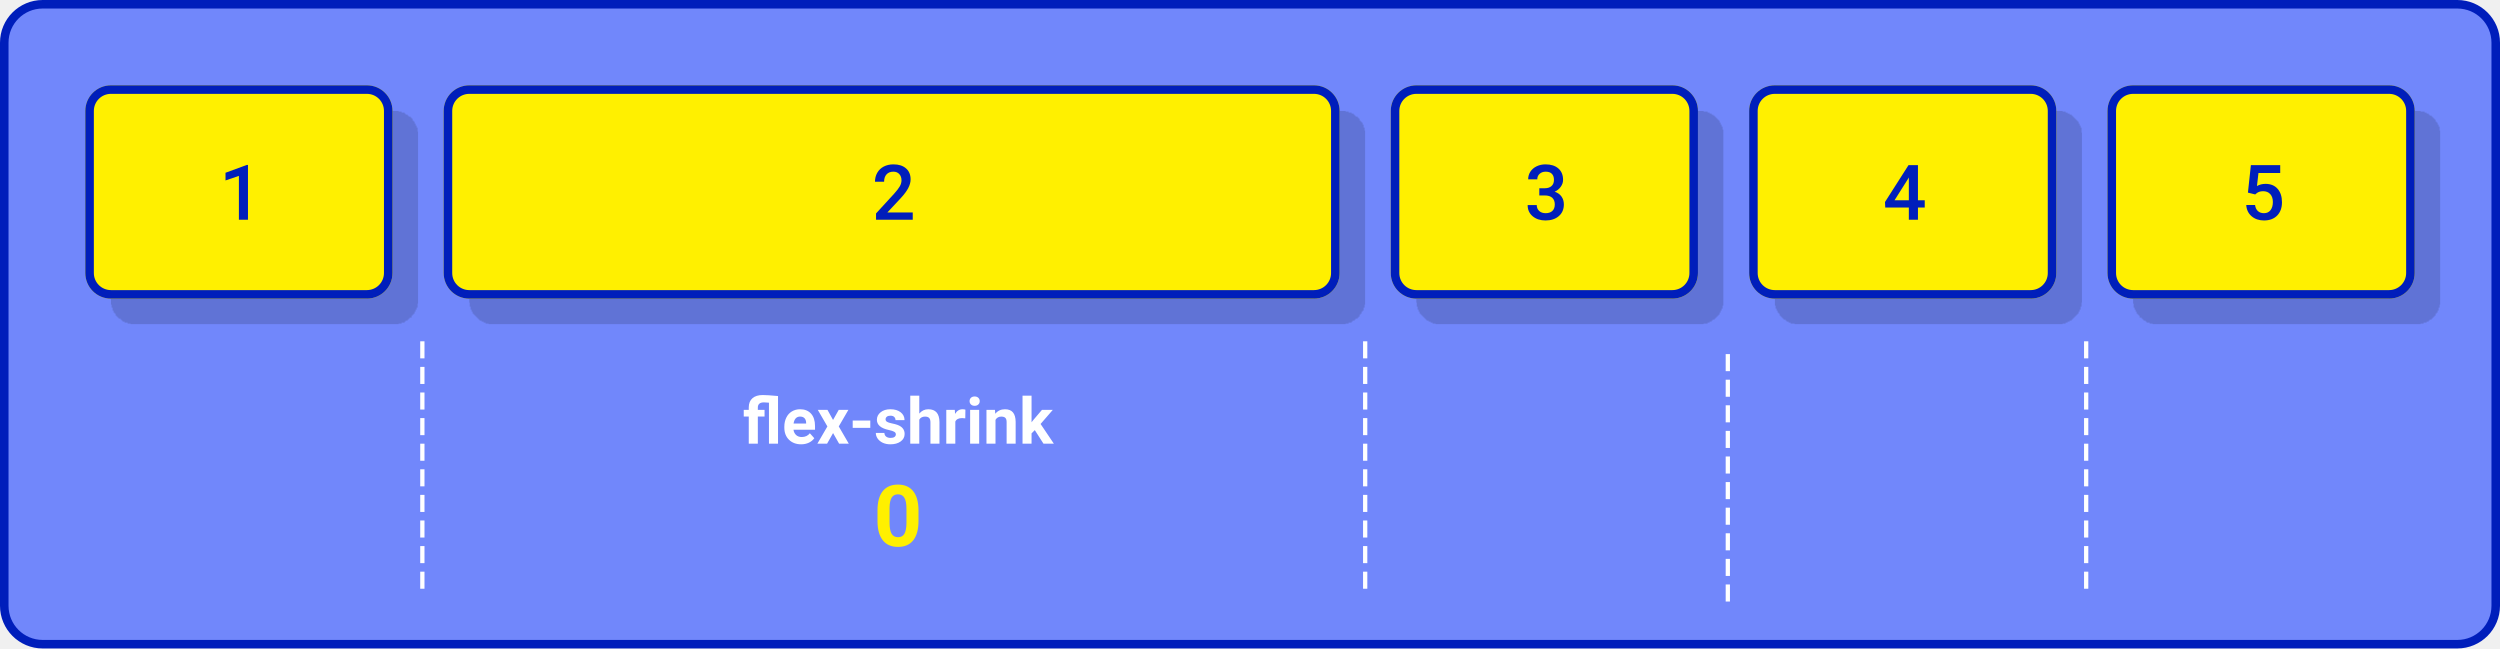
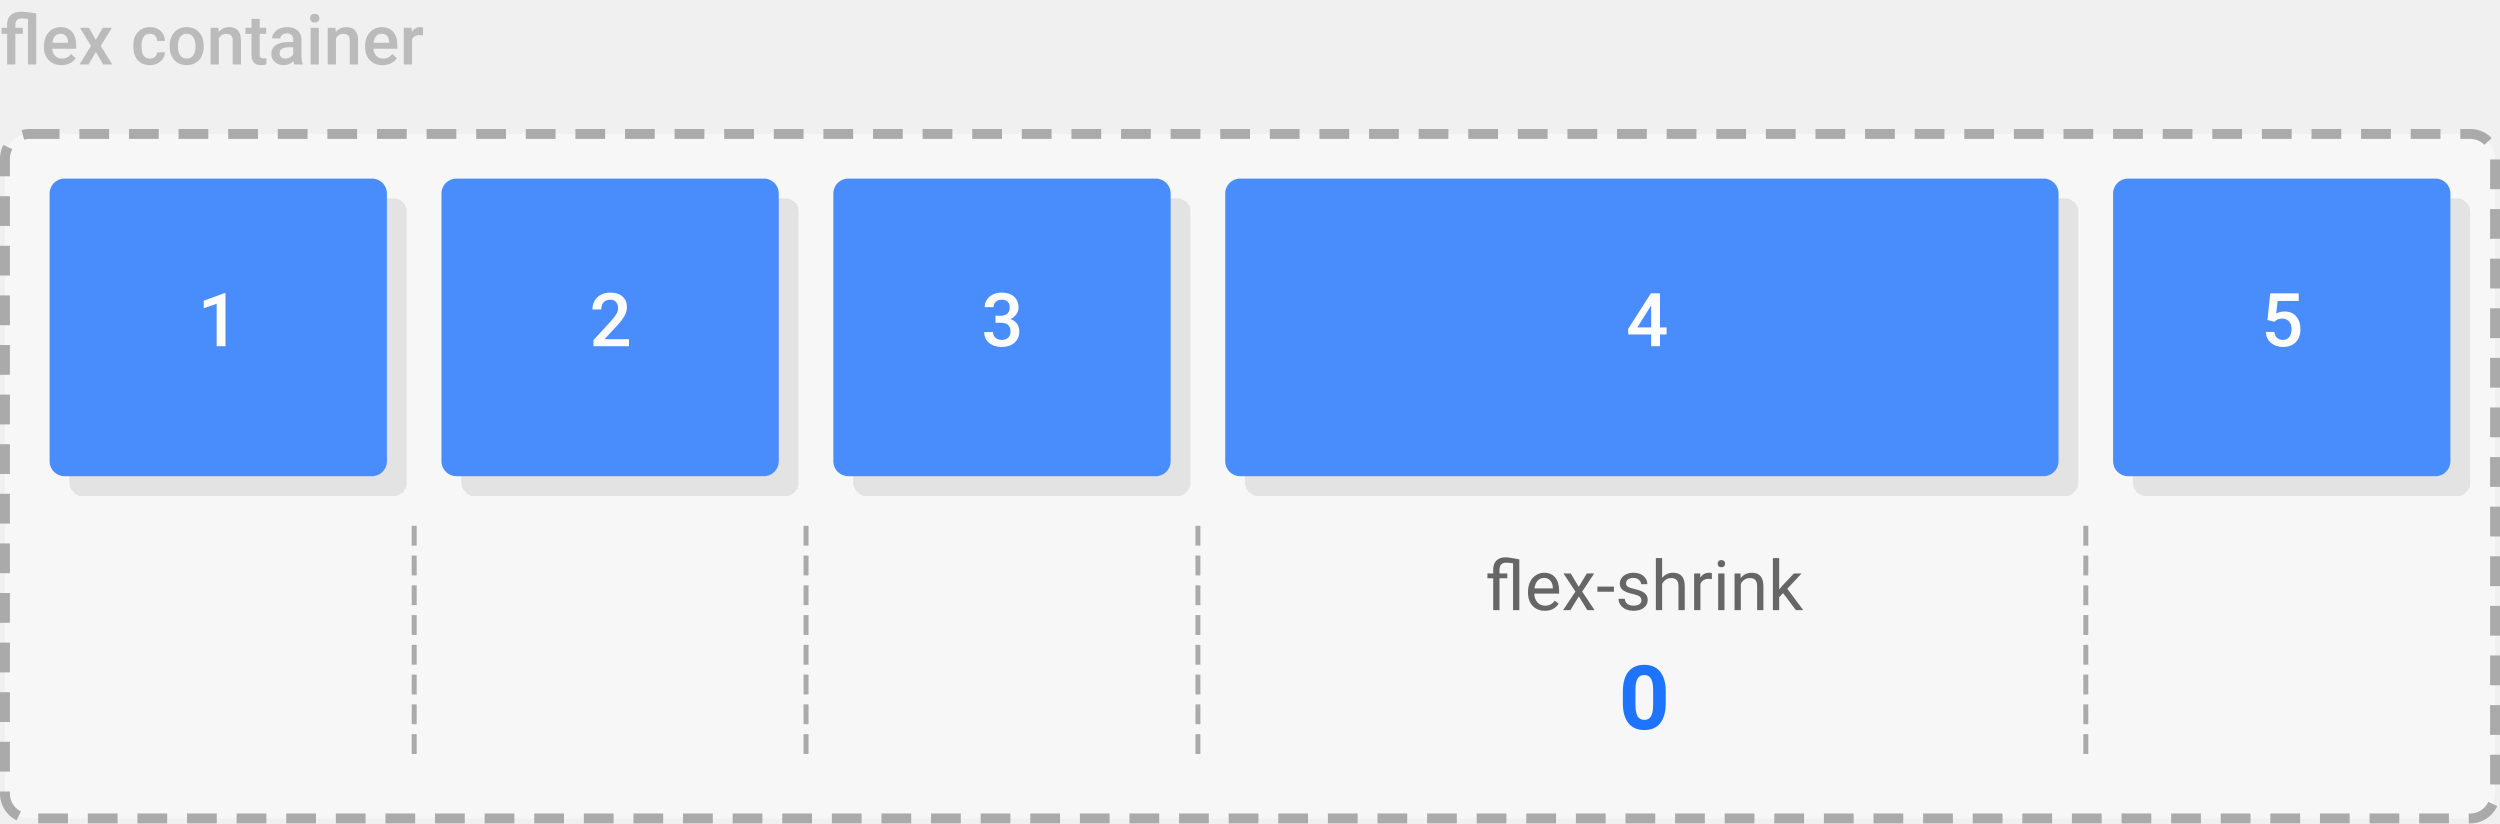
- <svg xmlns="http://www.w3.org/2000/svg" width="586" height="152" viewBox="0 0 586 152" fill="none">
-   <rect x="1" y="1" width="584" height="150" rx="9" fill="#7187FB" stroke="#001EBB" stroke-width="2" />
-   <g filter="url(#filter0_d)">
-     <rect x="20" y="20" width="72" height="50" rx="6" fill="#FFF000" />
-     <rect x="21" y="21" width="70" height="48" rx="5" stroke="#001EBB" stroke-width="2" />
+ <svg xmlns="http://www.w3.org/2000/svg" width="504" height="166" viewBox="0 0 504 166" fill="none">
+   <rect x="1" y="27" width="502" height="138" rx="5" fill="#F7F7F7" stroke="#AAAAAA" stroke-width="2" stroke-dasharray="6 4" />
+   <path d="M5.64 3.819C5.175 3.756 4.774 3.724 4.437 3.724C3.543 3.724 3.097 4.143 3.097 4.981V5.604H4.601V6.834H3.097V13H1.436V6.834H0.308V5.604H1.436V4.94C1.44 4.106 1.686 3.468 2.174 3.026C2.666 2.58 3.359 2.356 4.252 2.356C4.808 2.356 5.824 2.466 7.301 2.685V13H5.64V3.819ZM12.394 13.137C11.341 13.137 10.486 12.806 9.83 12.146C9.178 11.48 8.853 10.596 8.853 9.493V9.288C8.853 8.55 8.994 7.891 9.276 7.312C9.563 6.729 9.965 6.276 10.479 5.952C10.995 5.629 11.569 5.467 12.202 5.467C13.209 5.467 13.986 5.788 14.533 6.431C15.085 7.073 15.36 7.982 15.36 9.158V9.828H10.527C10.578 10.439 10.78 10.922 11.136 11.277C11.496 11.633 11.947 11.81 12.489 11.81C13.25 11.81 13.87 11.503 14.349 10.888L15.244 11.742C14.948 12.184 14.551 12.528 14.055 12.774C13.562 13.016 13.009 13.137 12.394 13.137ZM12.195 6.8C11.74 6.8 11.37 6.959 11.088 7.278C10.81 7.597 10.632 8.042 10.555 8.611H13.72V8.488C13.683 7.932 13.535 7.513 13.275 7.23C13.016 6.943 12.656 6.8 12.195 6.8ZM19.311 8.037L20.72 5.604H22.565L20.303 9.247L22.641 13H20.809L19.332 10.471L17.862 13H16.017L18.355 9.247L16.099 5.604H17.931L19.311 8.037ZM30.222 11.81C30.636 11.81 30.98 11.69 31.254 11.448C31.527 11.207 31.673 10.908 31.691 10.553H33.257C33.239 11.013 33.095 11.444 32.826 11.845C32.557 12.241 32.193 12.556 31.732 12.788C31.272 13.021 30.775 13.137 30.242 13.137C29.208 13.137 28.387 12.802 27.781 12.132C27.175 11.462 26.872 10.537 26.872 9.356V9.186C26.872 8.06 27.173 7.16 27.774 6.485C28.376 5.806 29.196 5.467 30.235 5.467C31.115 5.467 31.83 5.724 32.382 6.239C32.938 6.75 33.23 7.422 33.257 8.256H31.691C31.673 7.832 31.527 7.483 31.254 7.21C30.985 6.937 30.641 6.8 30.222 6.8C29.684 6.8 29.269 6.996 28.977 7.388C28.686 7.775 28.538 8.365 28.533 9.158V9.425C28.533 10.227 28.677 10.826 28.964 11.223C29.256 11.615 29.675 11.81 30.222 11.81ZM34.2 9.233C34.2 8.509 34.344 7.857 34.631 7.278C34.918 6.695 35.321 6.248 35.841 5.938C36.36 5.624 36.957 5.467 37.632 5.467C38.63 5.467 39.439 5.788 40.059 6.431C40.683 7.073 41.02 7.925 41.07 8.987L41.077 9.377C41.077 10.106 40.936 10.758 40.653 11.332C40.375 11.906 39.974 12.351 39.45 12.665C38.931 12.979 38.329 13.137 37.645 13.137C36.602 13.137 35.766 12.79 35.137 12.098C34.512 11.4 34.2 10.473 34.2 9.315V9.233ZM35.861 9.377C35.861 10.138 36.019 10.735 36.333 11.168C36.648 11.596 37.085 11.81 37.645 11.81C38.206 11.81 38.641 11.592 38.951 11.154C39.266 10.717 39.423 10.076 39.423 9.233C39.423 8.486 39.261 7.894 38.938 7.456C38.618 7.019 38.183 6.8 37.632 6.8C37.09 6.8 36.659 7.016 36.34 7.449C36.021 7.878 35.861 8.52 35.861 9.377ZM44.023 5.604L44.071 6.458C44.618 5.797 45.336 5.467 46.225 5.467C47.765 5.467 48.549 6.349 48.576 8.112V13H46.915V8.208C46.915 7.739 46.812 7.392 46.607 7.169C46.407 6.941 46.077 6.827 45.616 6.827C44.946 6.827 44.447 7.13 44.119 7.736V13H42.458V5.604H44.023ZM52.356 3.806V5.604H53.662V6.834H52.356V10.963C52.356 11.245 52.411 11.45 52.52 11.578C52.634 11.701 52.835 11.763 53.122 11.763C53.313 11.763 53.507 11.74 53.703 11.694V12.979C53.325 13.084 52.96 13.137 52.609 13.137C51.333 13.137 50.695 12.433 50.695 11.024V6.834H49.478V5.604H50.695V3.806H52.356ZM59.356 13C59.283 12.859 59.22 12.629 59.165 12.31C58.636 12.861 57.989 13.137 57.224 13.137C56.481 13.137 55.875 12.925 55.405 12.501C54.936 12.077 54.701 11.553 54.701 10.929C54.701 10.14 54.993 9.536 55.576 9.117C56.164 8.693 57.003 8.481 58.092 8.481H59.11V7.996C59.11 7.613 59.003 7.308 58.789 7.08C58.575 6.848 58.249 6.731 57.812 6.731C57.433 6.731 57.123 6.827 56.882 7.019C56.64 7.205 56.52 7.445 56.52 7.736H54.858C54.858 7.331 54.993 6.952 55.262 6.602C55.531 6.246 55.895 5.968 56.355 5.768C56.82 5.567 57.338 5.467 57.907 5.467C58.773 5.467 59.464 5.686 59.978 6.123C60.493 6.556 60.758 7.167 60.772 7.955V11.291C60.772 11.956 60.865 12.487 61.052 12.884V13H59.356ZM57.531 11.804C57.859 11.804 58.167 11.724 58.454 11.565C58.746 11.405 58.965 11.191 59.11 10.922V9.527H58.215C57.6 9.527 57.137 9.634 56.827 9.849C56.517 10.063 56.362 10.366 56.362 10.758C56.362 11.077 56.467 11.332 56.677 11.523C56.891 11.71 57.176 11.804 57.531 11.804ZM64.278 13H62.617V5.604H64.278V13ZM62.515 3.683C62.515 3.427 62.594 3.215 62.754 3.047C62.918 2.878 63.15 2.794 63.451 2.794C63.752 2.794 63.984 2.878 64.148 3.047C64.312 3.215 64.394 3.427 64.394 3.683C64.394 3.933 64.312 4.143 64.148 4.312C63.984 4.476 63.752 4.558 63.451 4.558C63.15 4.558 62.918 4.476 62.754 4.312C62.594 4.143 62.515 3.933 62.515 3.683ZM67.635 5.604L67.683 6.458C68.23 5.797 68.947 5.467 69.836 5.467C71.376 5.467 72.16 6.349 72.188 8.112V13H70.526V8.208C70.526 7.739 70.424 7.392 70.219 7.169C70.018 6.941 69.688 6.827 69.228 6.827C68.558 6.827 68.059 7.13 67.731 7.736V13H66.069V5.604H67.635ZM77.144 13.137C76.091 13.137 75.236 12.806 74.58 12.146C73.928 11.48 73.603 10.596 73.603 9.493V9.288C73.603 8.55 73.744 7.891 74.026 7.312C74.314 6.729 74.715 6.276 75.23 5.952C75.745 5.629 76.319 5.467 76.952 5.467C77.959 5.467 78.736 5.788 79.283 6.431C79.835 7.073 80.11 7.982 80.11 9.158V9.828H75.277C75.328 10.439 75.53 10.922 75.886 11.277C76.246 11.633 76.697 11.81 77.239 11.81C78 11.81 78.62 11.503 79.099 10.888L79.994 11.742C79.698 12.184 79.301 12.528 78.805 12.774C78.312 13.016 77.759 13.137 77.144 13.137ZM76.945 6.8C76.49 6.8 76.12 6.959 75.838 7.278C75.56 7.597 75.382 8.042 75.305 8.611H78.47V8.488C78.433 7.932 78.285 7.513 78.025 7.23C77.766 6.943 77.406 6.8 76.945 6.8ZM85.278 7.121C85.06 7.085 84.834 7.066 84.602 7.066C83.841 7.066 83.328 7.358 83.064 7.941V13H81.402V5.604H82.988L83.029 6.431C83.43 5.788 83.986 5.467 84.697 5.467C84.934 5.467 85.13 5.499 85.285 5.562L85.278 7.121Z" fill="#BBBBBB" />
+   <g opacity="0.8" filter="url(#filter0_d)">
+     <path d="M10 39C10 37.343 11.343 36 13 36H75C76.657 36 78 37.343 78 39V93C78 94.657 76.657 96 75 96H13C11.343 96 10 94.657 10 93V39Z" fill="#1E73FF" />
+     <path d="M45.455 69.8H43.682V61.238L41.067 62.131V60.63L45.227 59.099H45.455V69.8Z" fill="white" />
  </g>
-   <path d="M58.126 51.5H55.999V41.226L52.861 42.298V40.496L57.853 38.659H58.126V51.5Z" fill="#001EBB" />
-   <g filter="url(#filter1_d)">
-     <rect x="104" y="20" width="210" height="50" rx="6" fill="#FFF000" />
-     <rect x="105" y="21" width="208" height="48" rx="5" stroke="#001EBB" stroke-width="2" />
+   <g opacity="0.8" filter="url(#filter1_d)">
+     <path d="M89 39C89 37.343 90.343 36 92 36H154C155.657 36 157 37.343 157 39V93C157 94.657 155.657 96 154 96H92C90.343 96 89 94.657 89 93V39Z" fill="#1E73FF" />
+     <path d="M126.806 69.8H119.635V68.577L123.188 64.702C123.7 64.131 124.064 63.655 124.279 63.274C124.499 62.888 124.608 62.502 124.608 62.117C124.608 61.609 124.464 61.199 124.176 60.886C123.893 60.574 123.51 60.417 123.026 60.417C122.45 60.417 122.003 60.593 121.686 60.945C121.369 61.296 121.21 61.777 121.21 62.388H119.43C119.43 61.738 119.577 61.155 119.87 60.637C120.167 60.115 120.59 59.709 121.137 59.421C121.688 59.133 122.323 58.989 123.041 58.989C124.076 58.989 124.892 59.251 125.487 59.773C126.088 60.291 126.388 61.008 126.388 61.926C126.388 62.459 126.237 63.018 125.934 63.603C125.636 64.185 125.146 64.846 124.462 65.588L121.854 68.379H126.806V69.8Z" fill="white" />
  </g>
-   <path d="M213.947 51.5H205.343V50.032L209.605 45.383C210.221 44.697 210.657 44.126 210.915 43.669C211.179 43.206 211.311 42.743 211.311 42.28C211.311 41.671 211.138 41.179 210.792 40.804C210.452 40.429 209.992 40.241 209.412 40.241C208.721 40.241 208.185 40.452 207.804 40.874C207.423 41.296 207.232 41.873 207.232 42.605H205.097C205.097 41.826 205.272 41.126 205.624 40.505C205.981 39.878 206.488 39.392 207.145 39.046C207.807 38.7 208.568 38.527 209.43 38.527C210.672 38.527 211.65 38.841 212.365 39.468C213.086 40.089 213.446 40.95 213.446 42.052C213.446 42.69 213.265 43.361 212.901 44.065C212.544 44.762 211.955 45.556 211.135 46.446L208.006 49.795H213.947V51.5Z" fill="#001EBB" />
-   <g filter="url(#filter2_d)">
-     <rect x="326" y="20" width="72" height="50" rx="6" fill="#FFF000" />
-     <rect x="327" y="21" width="70" height="48" rx="5" stroke="#001EBB" stroke-width="2" />
+   <g opacity="0.8" filter="url(#filter2_d)">
+     <path d="M168 39C168 37.343 169.343 36 171 36H233C234.657 36 236 37.343 236 39V93C236 94.657 234.657 96 233 96H171C169.343 96 168 94.657 168 93V39Z" fill="#1E73FF" />
+     <path d="M200.693 63.655H201.777C202.324 63.65 202.756 63.508 203.074 63.23C203.396 62.952 203.557 62.549 203.557 62.022C203.557 61.514 203.423 61.121 203.154 60.842C202.891 60.559 202.485 60.417 201.938 60.417C201.46 60.417 201.067 60.557 200.759 60.835C200.452 61.108 200.298 61.467 200.298 61.912H198.518C198.518 61.365 198.662 60.867 198.95 60.417C199.243 59.968 199.648 59.619 200.166 59.37C200.688 59.116 201.272 58.989 201.917 58.989C202.981 58.989 203.816 59.258 204.421 59.795C205.032 60.327 205.337 61.069 205.337 62.022C205.337 62.5 205.183 62.952 204.875 63.377C204.573 63.796 204.18 64.114 203.696 64.329C204.282 64.529 204.727 64.844 205.029 65.273C205.337 65.703 205.491 66.216 205.491 66.811C205.491 67.769 205.161 68.53 204.502 69.097C203.848 69.663 202.986 69.946 201.917 69.946C200.891 69.946 200.051 69.673 199.397 69.126C198.743 68.579 198.416 67.852 198.416 66.943H200.195C200.195 67.412 200.352 67.793 200.664 68.086C200.981 68.379 201.406 68.525 201.938 68.525C202.49 68.525 202.925 68.379 203.242 68.086C203.56 67.793 203.718 67.368 203.718 66.811C203.718 66.25 203.552 65.818 203.22 65.515C202.888 65.212 202.395 65.061 201.741 65.061H200.693V63.655Z" fill="white" />
  </g>
-   <path d="M360.812 44.126H362.113C362.77 44.12 363.288 43.95 363.669 43.616C364.056 43.282 364.249 42.799 364.249 42.166C364.249 41.557 364.088 41.085 363.766 40.751C363.449 40.411 362.963 40.241 362.307 40.241C361.732 40.241 361.261 40.408 360.892 40.742C360.522 41.07 360.338 41.501 360.338 42.034H358.202C358.202 41.378 358.375 40.78 358.721 40.241C359.072 39.702 359.559 39.283 360.18 38.984C360.807 38.68 361.507 38.527 362.28 38.527C363.558 38.527 364.56 38.85 365.286 39.494C366.019 40.133 366.385 41.023 366.385 42.166C366.385 42.74 366.2 43.282 365.831 43.792C365.468 44.296 364.996 44.677 364.416 44.935C365.119 45.175 365.652 45.553 366.016 46.068C366.385 46.584 366.569 47.199 366.569 47.914C366.569 49.062 366.174 49.977 365.383 50.656C364.598 51.336 363.563 51.676 362.28 51.676C361.05 51.676 360.042 51.348 359.257 50.691C358.472 50.035 358.079 49.162 358.079 48.072H360.215C360.215 48.635 360.402 49.092 360.777 49.443C361.158 49.795 361.668 49.971 362.307 49.971C362.969 49.971 363.49 49.795 363.871 49.443C364.252 49.092 364.442 48.582 364.442 47.914C364.442 47.24 364.243 46.722 363.845 46.358C363.446 45.995 362.854 45.813 362.069 45.813H360.812V44.126Z" fill="#001EBB" />
-   <g filter="url(#filter3_d)">
-     <rect x="410" y="20" width="72" height="50" rx="6" fill="#FFF000" />
-     <rect x="411" y="21" width="70" height="48" rx="5" stroke="#001EBB" stroke-width="2" />
+   <g opacity="0.8" filter="url(#filter3_d)">
+     <path d="M247 39C247 37.343 248.343 36 250 36H412C413.657 36 415 37.343 415 39V93C415 94.657 413.657 96 412 96H250C248.343 96 247 94.657 247 93V39Z" fill="#1E73FF" />
+     <path d="M334.656 65.999H335.981V67.427H334.656V69.8H332.876V67.427H328.269L328.218 66.343L332.817 59.136H334.656V65.999ZM330.085 65.999H332.876V61.545L332.744 61.78L330.085 65.999Z" fill="white" />
  </g>
-   <path d="M449.567 46.938H451.158V48.652H449.567V51.5H447.432V48.652H441.903L441.842 47.352L447.361 38.703H449.567V46.938ZM444.083 46.938H447.432V41.595L447.273 41.876L444.083 46.938Z" fill="#001EBB" />
-   <g filter="url(#filter4_d)">
-     <rect x="494" y="20" width="72" height="50" rx="6" fill="#FFF000" />
-     <rect x="495" y="21" width="70" height="48" rx="5" stroke="#001EBB" stroke-width="2" />
+   <g opacity="0.8" filter="url(#filter4_d)">
+     <path d="M426 39C426 37.343 427.343 36 429 36H491C492.657 36 494 37.343 494 39V93C494 94.657 492.657 96 491 96H429C427.343 96 426 94.657 426 93V39Z" fill="#1E73FF" />
+     <path d="M457.111 64.512L457.69 59.136H463.417V60.674H459.169L458.876 63.223C459.37 62.94 459.926 62.798 460.546 62.798C461.562 62.798 462.351 63.123 462.912 63.772C463.479 64.421 463.762 65.295 463.762 66.394C463.762 67.478 463.449 68.342 462.824 68.987C462.199 69.626 461.342 69.946 460.253 69.946C459.277 69.946 458.466 69.67 457.822 69.119C457.182 68.562 456.835 67.83 456.782 66.921H458.503C458.571 67.439 458.757 67.837 459.06 68.115C459.362 68.389 459.758 68.525 460.246 68.525C460.793 68.525 461.218 68.33 461.521 67.939C461.828 67.549 461.982 67.017 461.982 66.343C461.982 65.693 461.813 65.181 461.477 64.805C461.14 64.424 460.676 64.233 460.085 64.233C459.763 64.233 459.489 64.277 459.265 64.365C459.04 64.448 458.796 64.614 458.532 64.863L457.111 64.512Z" fill="white" />
  </g>
-   <path d="M526.914 45.154L527.608 38.703H534.481V40.549H529.384L529.032 43.607C529.624 43.268 530.292 43.098 531.036 43.098C532.255 43.098 533.201 43.487 533.875 44.267C534.555 45.046 534.895 46.095 534.895 47.413C534.895 48.714 534.52 49.751 533.77 50.524C533.02 51.292 531.991 51.676 530.685 51.676C529.513 51.676 528.54 51.345 527.767 50.683C526.999 50.015 526.583 49.136 526.519 48.046H528.584C528.666 48.667 528.889 49.145 529.252 49.478C529.615 49.807 530.09 49.971 530.676 49.971C531.332 49.971 531.842 49.736 532.205 49.268C532.574 48.799 532.759 48.16 532.759 47.352C532.759 46.572 532.557 45.957 532.152 45.506C531.748 45.049 531.191 44.82 530.482 44.82C530.096 44.82 529.768 44.873 529.498 44.978C529.229 45.078 528.936 45.277 528.619 45.576L526.914 45.154Z" fill="#001EBB" />
-   <path d="M180.244 94.391C179.824 94.342 179.433 94.317 179.072 94.317C178.115 94.317 177.636 94.725 177.636 95.54V96.075H179.211V97.628H177.636V104H175.512V97.628H174.333V96.075H175.512V95.46C175.522 94.542 175.81 93.836 176.376 93.343C176.943 92.845 177.744 92.596 178.779 92.596C179.516 92.596 180.712 92.674 182.368 92.831V104H180.244V94.391ZM187.78 104.146C186.618 104.146 185.671 103.79 184.938 103.077C184.211 102.364 183.847 101.415 183.847 100.228V100.023C183.847 99.227 184.001 98.517 184.309 97.892C184.616 97.262 185.051 96.778 185.612 96.441C186.179 96.1 186.823 95.929 187.546 95.929C188.63 95.929 189.482 96.27 190.102 96.954C190.727 97.638 191.04 98.607 191.04 99.862V100.726H185.993C186.062 101.244 186.267 101.659 186.608 101.971C186.955 102.284 187.392 102.44 187.919 102.44C188.735 102.44 189.372 102.145 189.831 101.554L190.871 102.718C190.554 103.167 190.124 103.519 189.582 103.773C189.04 104.022 188.439 104.146 187.78 104.146ZM187.539 97.643C187.119 97.643 186.777 97.784 186.513 98.067C186.254 98.351 186.088 98.756 186.015 99.283H188.959V99.115C188.95 98.646 188.823 98.285 188.579 98.031C188.334 97.772 187.988 97.643 187.539 97.643ZM195.266 98.441L196.599 96.075H198.862L196.606 99.957L198.957 104H196.687L195.273 101.51L193.867 104H191.589L193.94 99.957L191.691 96.075H193.962L195.266 98.441ZM203.996 100.287H199.873V98.58H203.996V100.287ZM209.987 101.81C209.987 101.551 209.858 101.349 209.599 101.202C209.345 101.051 208.935 100.917 208.369 100.799C206.484 100.404 205.542 99.603 205.542 98.397C205.542 97.694 205.832 97.108 206.413 96.639C206.999 96.165 207.763 95.929 208.706 95.929C209.711 95.929 210.515 96.165 211.115 96.639C211.721 97.113 212.023 97.728 212.023 98.485H209.907C209.907 98.182 209.809 97.933 209.614 97.738C209.418 97.538 209.113 97.438 208.698 97.438C208.342 97.438 208.066 97.518 207.871 97.679C207.675 97.84 207.578 98.045 207.578 98.294C207.578 98.529 207.688 98.719 207.907 98.866C208.132 99.007 208.508 99.132 209.035 99.239C209.562 99.342 210.007 99.459 210.368 99.591C211.486 100.001 212.045 100.711 212.045 101.722C212.045 102.445 211.735 103.031 211.115 103.48C210.495 103.924 209.694 104.146 208.713 104.146C208.049 104.146 207.458 104.029 206.94 103.795C206.428 103.556 206.025 103.231 205.732 102.821C205.439 102.406 205.292 101.959 205.292 101.48H207.299C207.319 101.856 207.458 102.145 207.717 102.345C207.976 102.545 208.322 102.645 208.757 102.645C209.162 102.645 209.467 102.569 209.672 102.418C209.882 102.262 209.987 102.059 209.987 101.81ZM215.48 96.939C216.042 96.266 216.748 95.929 217.597 95.929C219.316 95.929 220.188 96.927 220.212 98.924V104H218.095V98.983C218.095 98.529 217.998 98.194 217.802 97.98C217.607 97.76 217.282 97.65 216.828 97.65C216.208 97.65 215.759 97.889 215.48 98.368V104H213.364V92.75H215.48V96.939ZM226.262 98.06C225.974 98.021 225.72 98.001 225.5 98.001C224.699 98.001 224.174 98.272 223.925 98.814V104H221.809V96.075H223.808L223.867 97.02C224.292 96.293 224.88 95.929 225.632 95.929C225.866 95.929 226.086 95.96 226.291 96.024L226.262 98.06ZM229.521 104H227.397V96.075H229.521V104ZM227.272 94.024C227.272 93.707 227.377 93.446 227.587 93.241C227.802 93.036 228.093 92.933 228.459 92.933C228.82 92.933 229.108 93.036 229.323 93.241C229.538 93.446 229.646 93.707 229.646 94.024C229.646 94.347 229.536 94.61 229.316 94.815C229.101 95.02 228.815 95.123 228.459 95.123C228.103 95.123 227.814 95.02 227.595 94.815C227.38 94.61 227.272 94.347 227.272 94.024ZM233.22 96.075L233.286 96.991C233.852 96.283 234.611 95.929 235.563 95.929C236.403 95.929 237.028 96.175 237.438 96.668C237.849 97.162 238.059 97.899 238.068 98.88V104H235.952V98.932C235.952 98.482 235.854 98.158 235.659 97.957C235.463 97.752 235.139 97.65 234.685 97.65C234.089 97.65 233.642 97.904 233.344 98.412V104H231.228V96.075H233.22ZM242.558 100.821L241.796 101.583V104H239.68V92.75H241.796V98.983L242.207 98.456L244.235 96.075H246.777L243.913 99.378L247.026 104H244.594L242.558 100.821Z" fill="white" />
-   <path d="M215.295 122.121C215.295 124.087 214.888 125.591 214.074 126.633C213.26 127.674 212.069 128.195 210.5 128.195C208.951 128.195 207.766 127.684 206.945 126.662C206.125 125.64 205.705 124.175 205.686 122.268V119.65C205.686 117.665 206.096 116.158 206.916 115.129C207.743 114.1 208.931 113.586 210.48 113.586C212.03 113.586 213.215 114.097 214.035 115.119C214.855 116.135 215.275 117.596 215.295 119.504V122.121ZM212.473 119.25C212.473 118.072 212.31 117.215 211.984 116.682C211.665 116.141 211.164 115.871 210.48 115.871C209.816 115.871 209.325 116.128 209.006 116.643C208.693 117.15 208.527 117.948 208.508 119.035V122.492C208.508 123.651 208.664 124.514 208.977 125.08C209.296 125.64 209.803 125.92 210.5 125.92C211.19 125.92 211.688 125.65 211.994 125.109C212.3 124.569 212.46 123.742 212.473 122.629V119.25Z" fill="#FFF000" />
-   <path d="M99 80V140" stroke="white" stroke-dasharray="4 2" />
-   <path d="M320 80V140" stroke="white" stroke-dasharray="4 2" />
-   <path d="M405 83V143" stroke="white" stroke-dasharray="4 2" />
-   <path d="M489 80V140" stroke="white" stroke-dasharray="4 2" />
+   <path d="M420.5 106L420.5 154" stroke="#AAAAAA" stroke-dasharray="4 2" />
+   <path d="M241.5 106L241.5 154" stroke="#AAAAAA" stroke-dasharray="4 2" />
+   <path d="M162.5 106L162.5 154" stroke="#AAAAAA" stroke-dasharray="4 2" />
+   <path d="M83.5 106L83.5 154" stroke="#AAAAAA" stroke-dasharray="4 2" />
+   <path d="M305.031 113.573C304.466 113.482 304.01 113.437 303.664 113.437C302.753 113.437 302.297 113.915 302.297 114.872V115.604H303.876V116.581H302.297V123H301.032V116.581H299.863V115.604H301.032V114.797C301.037 114.008 301.258 113.405 301.695 112.985C302.133 112.566 302.755 112.356 303.562 112.356C304.022 112.356 304.933 112.495 306.296 112.773V123H305.031V113.573ZM311.437 123.137C310.434 123.137 309.618 122.809 308.989 122.152C308.36 121.492 308.046 120.61 308.046 119.507V119.274C308.046 118.541 308.185 117.887 308.463 117.312C308.745 116.734 309.137 116.283 309.639 115.959C310.145 115.631 310.691 115.467 311.279 115.467C312.241 115.467 312.988 115.784 313.521 116.417C314.055 117.05 314.321 117.957 314.321 119.138V119.664H309.311C309.329 120.393 309.541 120.983 309.946 121.435C310.356 121.881 310.876 122.104 311.505 122.104C311.951 122.104 312.33 122.013 312.64 121.831C312.95 121.649 313.221 121.407 313.453 121.106L314.226 121.708C313.606 122.66 312.676 123.137 311.437 123.137ZM311.279 116.506C310.769 116.506 310.34 116.693 309.994 117.066C309.648 117.436 309.434 117.955 309.352 118.625H313.057V118.529C313.02 117.887 312.847 117.39 312.537 117.039C312.227 116.684 311.808 116.506 311.279 116.506ZM318.272 118.304L319.913 115.604H321.39L318.97 119.261L321.465 123H320.002L318.293 120.231L316.584 123H315.114L317.609 119.261L315.189 115.604H316.652L318.272 118.304ZM325.368 119.288H322.032V118.256H325.368V119.288ZM330.912 121.038C330.912 120.696 330.782 120.432 330.522 120.245C330.267 120.054 329.818 119.89 329.176 119.753C328.538 119.616 328.03 119.452 327.651 119.261C327.278 119.069 327 118.841 326.817 118.577C326.64 118.313 326.551 117.998 326.551 117.634C326.551 117.028 326.806 116.515 327.316 116.096C327.831 115.676 328.488 115.467 329.285 115.467C330.124 115.467 330.803 115.683 331.322 116.116C331.846 116.549 332.108 117.103 332.108 117.777H330.837C330.837 117.431 330.689 117.132 330.393 116.882C330.101 116.631 329.732 116.506 329.285 116.506C328.825 116.506 328.465 116.606 328.205 116.807C327.945 117.007 327.815 117.269 327.815 117.593C327.815 117.898 327.936 118.128 328.178 118.283C328.419 118.438 328.854 118.586 329.483 118.728C330.117 118.869 330.63 119.037 331.021 119.233C331.413 119.429 331.703 119.666 331.89 119.944C332.081 120.218 332.177 120.553 332.177 120.949C332.177 121.61 331.912 122.141 331.384 122.542C330.855 122.938 330.169 123.137 329.326 123.137C328.734 123.137 328.21 123.032 327.754 122.822C327.298 122.613 326.94 122.321 326.681 121.947C326.425 121.569 326.298 121.161 326.298 120.724H327.562C327.585 121.147 327.754 121.485 328.068 121.735C328.387 121.981 328.807 122.104 329.326 122.104C329.805 122.104 330.188 122.009 330.475 121.817C330.766 121.621 330.912 121.362 330.912 121.038ZM335.089 116.499C335.649 115.811 336.379 115.467 337.276 115.467C338.84 115.467 339.628 116.349 339.642 118.112V123H338.377V118.105C338.372 117.572 338.249 117.178 338.008 116.923C337.771 116.668 337.399 116.54 336.894 116.54C336.483 116.54 336.123 116.649 335.813 116.868C335.504 117.087 335.262 117.374 335.089 117.729V123H333.824V112.5H335.089V116.499ZM345.11 116.738C344.919 116.706 344.712 116.69 344.488 116.69C343.659 116.69 343.096 117.044 342.8 117.75V123H341.535V115.604H342.766L342.786 116.458C343.201 115.797 343.789 115.467 344.55 115.467C344.796 115.467 344.983 115.499 345.11 115.562V116.738ZM347.653 123H346.389V115.604H347.653V123ZM346.286 113.642C346.286 113.437 346.348 113.263 346.471 113.122C346.598 112.981 346.785 112.91 347.031 112.91C347.277 112.91 347.464 112.981 347.592 113.122C347.719 113.263 347.783 113.437 347.783 113.642C347.783 113.847 347.719 114.018 347.592 114.154C347.464 114.291 347.277 114.359 347.031 114.359C346.785 114.359 346.598 114.291 346.471 114.154C346.348 114.018 346.286 113.847 346.286 113.642ZM350.88 115.604L350.921 116.533C351.486 115.822 352.224 115.467 353.136 115.467C354.699 115.467 355.487 116.349 355.501 118.112V123H354.236V118.105C354.232 117.572 354.109 117.178 353.867 116.923C353.63 116.668 353.259 116.54 352.753 116.54C352.343 116.54 351.983 116.649 351.673 116.868C351.363 117.087 351.121 117.374 350.948 117.729V123H349.684V115.604H350.88ZM359.473 119.575L358.68 120.402V123H357.415V112.5H358.68V118.851L359.356 118.037L361.66 115.604H363.198L360.32 118.693L363.533 123H362.05L359.473 119.575Z" fill="#666666" />
+   <path d="M335.815 141.709C335.815 143.479 335.449 144.832 334.717 145.77C333.984 146.707 332.912 147.176 331.5 147.176C330.105 147.176 329.039 146.716 328.301 145.796C327.562 144.876 327.185 143.558 327.167 141.841V139.485C327.167 137.698 327.536 136.342 328.274 135.416C329.019 134.49 330.088 134.027 331.482 134.027C332.877 134.027 333.943 134.487 334.682 135.407C335.42 136.321 335.798 137.637 335.815 139.354V141.709ZM333.275 139.125C333.275 138.064 333.129 137.294 332.836 136.813C332.549 136.327 332.098 136.084 331.482 136.084C330.885 136.084 330.442 136.315 330.155 136.778C329.874 137.235 329.725 137.953 329.707 138.932V142.043C329.707 143.086 329.848 143.862 330.129 144.372C330.416 144.876 330.873 145.128 331.5 145.128C332.121 145.128 332.569 144.885 332.845 144.398C333.12 143.912 333.264 143.168 333.275 142.166V139.125Z" fill="#1E73FF" />
  <defs>
-     <filter id="filter0_d" x="20" y="20" width="78" height="56" filterUnits="userSpaceOnUse" color-interpolation-filters="sRGB">
+     <filter id="filter0_d" x="10" y="36" width="72" height="64" filterUnits="userSpaceOnUse" color-interpolation-filters="sRGB">
      <feFlood flood-opacity="0" result="BackgroundImageFix" />
      <feColorMatrix in="SourceAlpha" type="matrix" values="0 0 0 0 0 0 0 0 0 0 0 0 0 0 0 0 0 0 127 0" />
-       <feOffset dx="6" dy="6" />
-       <feColorMatrix type="matrix" values="0 0 0 0 0 0 0 0 0 0 0 0 0 0 0 0 0 0 0.15 0" />
+       <feOffset dx="4" dy="4" />
+       <feColorMatrix type="matrix" values="0 0 0 0 0 0 0 0 0 0 0 0 0 0 0 0 0 0 0.1 0" />
      <feBlend mode="normal" in2="BackgroundImageFix" result="effect1_dropShadow" />
      <feBlend mode="normal" in="SourceGraphic" in2="effect1_dropShadow" result="shape" />
    </filter>
-     <filter id="filter1_d" x="104" y="20" width="216" height="56" filterUnits="userSpaceOnUse" color-interpolation-filters="sRGB">
+     <filter id="filter1_d" x="89" y="36" width="72" height="64" filterUnits="userSpaceOnUse" color-interpolation-filters="sRGB">
      <feFlood flood-opacity="0" result="BackgroundImageFix" />
      <feColorMatrix in="SourceAlpha" type="matrix" values="0 0 0 0 0 0 0 0 0 0 0 0 0 0 0 0 0 0 127 0" />
-       <feOffset dx="6" dy="6" />
-       <feColorMatrix type="matrix" values="0 0 0 0 0 0 0 0 0 0 0 0 0 0 0 0 0 0 0.15 0" />
+       <feOffset dx="4" dy="4" />
+       <feColorMatrix type="matrix" values="0 0 0 0 0 0 0 0 0 0 0 0 0 0 0 0 0 0 0.1 0" />
      <feBlend mode="normal" in2="BackgroundImageFix" result="effect1_dropShadow" />
      <feBlend mode="normal" in="SourceGraphic" in2="effect1_dropShadow" result="shape" />
    </filter>
-     <filter id="filter2_d" x="326" y="20" width="78" height="56" filterUnits="userSpaceOnUse" color-interpolation-filters="sRGB">
+     <filter id="filter2_d" x="168" y="36" width="72" height="64" filterUnits="userSpaceOnUse" color-interpolation-filters="sRGB">
      <feFlood flood-opacity="0" result="BackgroundImageFix" />
      <feColorMatrix in="SourceAlpha" type="matrix" values="0 0 0 0 0 0 0 0 0 0 0 0 0 0 0 0 0 0 127 0" />
-       <feOffset dx="6" dy="6" />
-       <feColorMatrix type="matrix" values="0 0 0 0 0 0 0 0 0 0 0 0 0 0 0 0 0 0 0.15 0" />
+       <feOffset dx="4" dy="4" />
+       <feColorMatrix type="matrix" values="0 0 0 0 0 0 0 0 0 0 0 0 0 0 0 0 0 0 0.1 0" />
      <feBlend mode="normal" in2="BackgroundImageFix" result="effect1_dropShadow" />
      <feBlend mode="normal" in="SourceGraphic" in2="effect1_dropShadow" result="shape" />
    </filter>
-     <filter id="filter3_d" x="410" y="20" width="78" height="56" filterUnits="userSpaceOnUse" color-interpolation-filters="sRGB">
+     <filter id="filter3_d" x="247" y="36" width="172" height="64" filterUnits="userSpaceOnUse" color-interpolation-filters="sRGB">
      <feFlood flood-opacity="0" result="BackgroundImageFix" />
      <feColorMatrix in="SourceAlpha" type="matrix" values="0 0 0 0 0 0 0 0 0 0 0 0 0 0 0 0 0 0 127 0" />
-       <feOffset dx="6" dy="6" />
-       <feColorMatrix type="matrix" values="0 0 0 0 0 0 0 0 0 0 0 0 0 0 0 0 0 0 0.15 0" />
+       <feOffset dx="4" dy="4" />
+       <feColorMatrix type="matrix" values="0 0 0 0 0 0 0 0 0 0 0 0 0 0 0 0 0 0 0.1 0" />
      <feBlend mode="normal" in2="BackgroundImageFix" result="effect1_dropShadow" />
      <feBlend mode="normal" in="SourceGraphic" in2="effect1_dropShadow" result="shape" />
    </filter>
-     <filter id="filter4_d" x="494" y="20" width="78" height="56" filterUnits="userSpaceOnUse" color-interpolation-filters="sRGB">
+     <filter id="filter4_d" x="426" y="36" width="72" height="64" filterUnits="userSpaceOnUse" color-interpolation-filters="sRGB">
      <feFlood flood-opacity="0" result="BackgroundImageFix" />
      <feColorMatrix in="SourceAlpha" type="matrix" values="0 0 0 0 0 0 0 0 0 0 0 0 0 0 0 0 0 0 127 0" />
-       <feOffset dx="6" dy="6" />
-       <feColorMatrix type="matrix" values="0 0 0 0 0 0 0 0 0 0 0 0 0 0 0 0 0 0 0.15 0" />
+       <feOffset dx="4" dy="4" />
+       <feColorMatrix type="matrix" values="0 0 0 0 0 0 0 0 0 0 0 0 0 0 0 0 0 0 0.1 0" />
      <feBlend mode="normal" in2="BackgroundImageFix" result="effect1_dropShadow" />
      <feBlend mode="normal" in="SourceGraphic" in2="effect1_dropShadow" result="shape" />
    </filter>
  </defs>
</svg>
